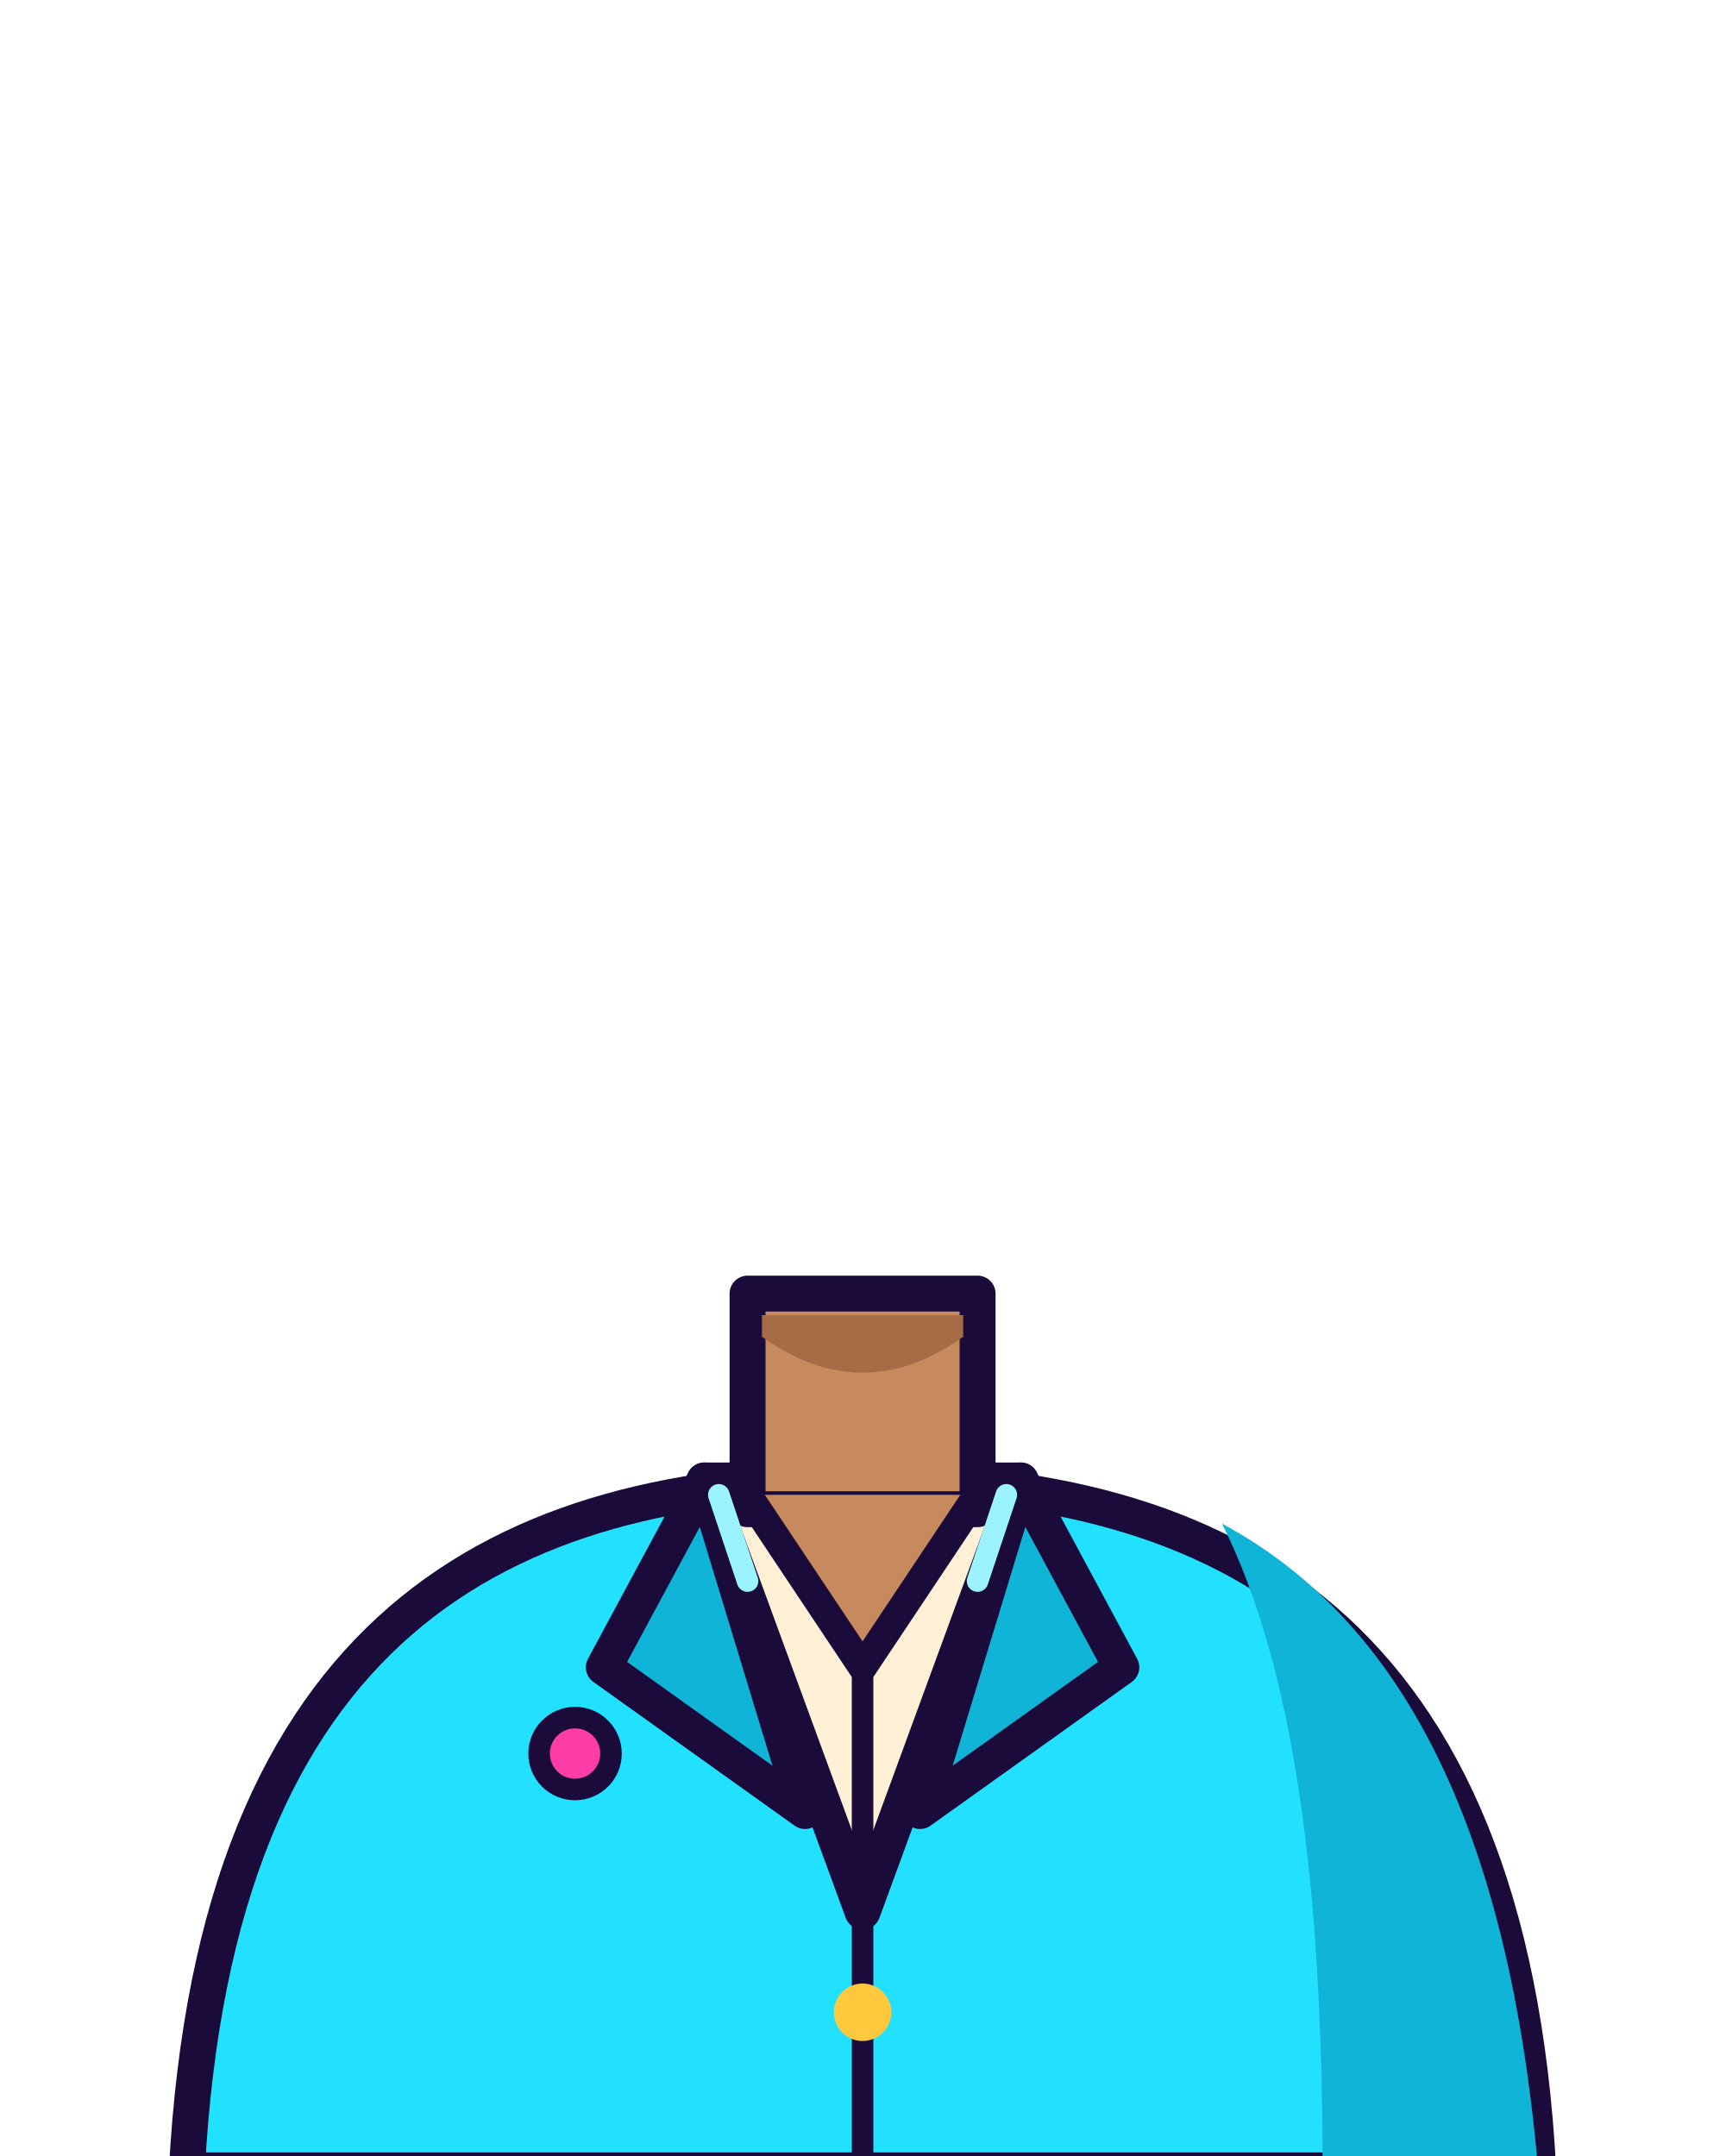
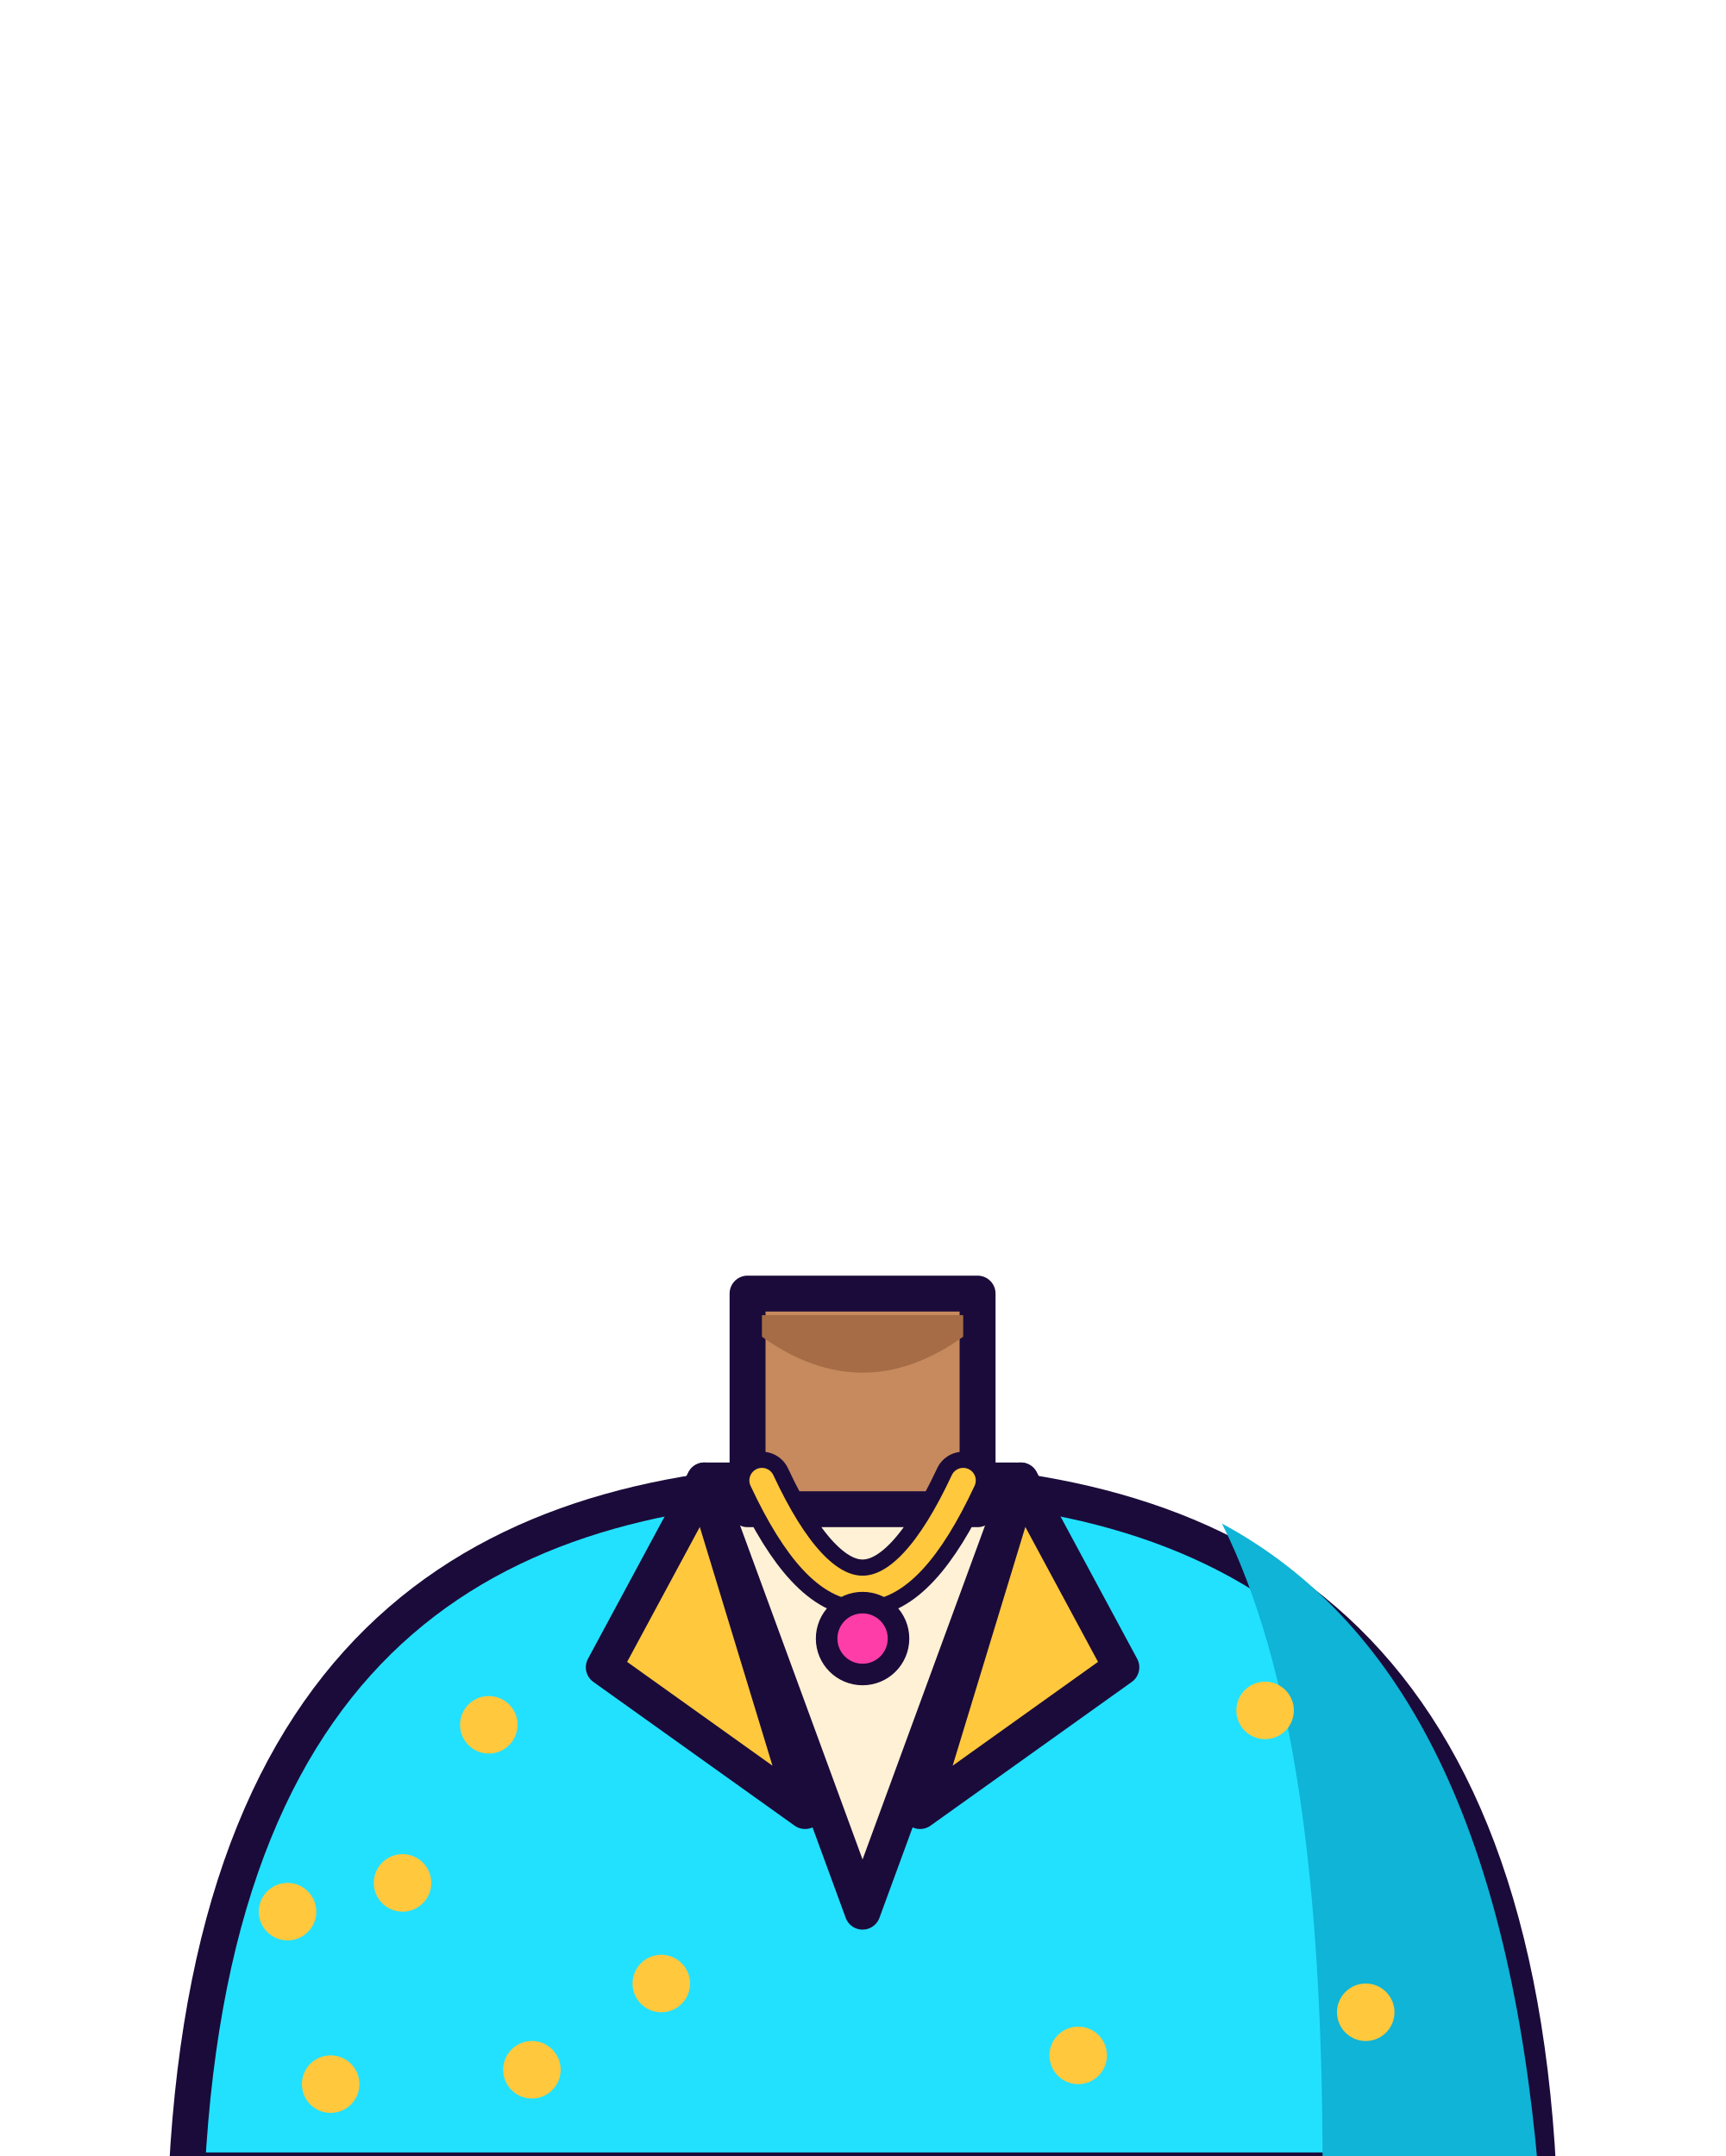
<svg xmlns="http://www.w3.org/2000/svg" viewBox="0 0 240 300" width="960" height="1200" overflow="visible">
  <g stroke="#1B0B3A" stroke-width="5" stroke-linejoin="round" stroke-linecap="round">
    <path d="M26 302 C30 226 70 206 120 206 C170 206 210 226 214 302 Z" fill="#22E1FF" />
    <path d="M170 212 C196 226 210 256 214 302 L184 302 C184 262 180 232 170 212 Z" fill="#0FB4D6" stroke="none" />
+     <circle r="4" fill="#FFC83D" stroke="none" cx="56" cy="262" />
+     <circle r="4" fill="#FFC83D" stroke="none" cx="74" cy="288" />
+     <circle r="4" fill="#FFC83D" stroke="none" cx="46" cy="290" />
+     <circle r="4" fill="#FFC83D" stroke="none" cx="68" cy="240" />
+     <circle r="4" fill="#FFC83D" stroke="none" cx="176" cy="238" />
+     <circle r="4" fill="#FFC83D" stroke="none" cx="92" cy="276" />
+     <circle r="4" fill="#FFC83D" stroke="none" cx="150" cy="286" />
+     <circle r="4" fill="#FFC83D" stroke="none" cx="190" cy="280" />
+     <circle r="4" fill="#FFC83D" stroke="none" cx="40" cy="266" />
    <path d="M98 206 L120 266 L142 206 Z" fill="#FFF1D6" />
-     <path d="M98 206 L112 252 L84 232 Z M142 206 L128 252 L156 232 Z" fill="#0FB4D6" />
-     <path d="M120 214 L120 302" fill="none" stroke-width="3" />
-     <circle cx="120" cy="280" r="4" fill="#FFC83D" stroke="none" />
+     <path d="M98 206 L112 252 L84 232 Z M142 206 L128 252 L156 232 Z" fill="#FFC83D" />
    <rect x="104" y="180" width="32" height="30" rx="0" fill="#C68A5E" />
    <path d="M106 186 Q120 196 134 186 L134 183 L106 183 Z" fill="#A56C45" stroke="none" />
-     <path d="M104 208 L120 232 L136 208" fill="#C68A5E" stroke-width="4" />
-     <circle cx="80" cy="244" r="5" fill="#FF3DA8" stroke-width="3" />
-     <path d="M100 208 L104 220 M140 208 L136 220" fill="none" stroke="#9AF3FF" stroke-width="3" />
+     <path d="M106 206 Q120 236 134 206" fill="none" stroke-width="8" />
+     <path d="M106 206 Q120 236 134 206" fill="none" stroke="#FFC83D" stroke-width="3.5" />
+     <circle cx="120" cy="228" r="5" fill="#FF3DA8" stroke-width="3" />
  </g>
</svg>
